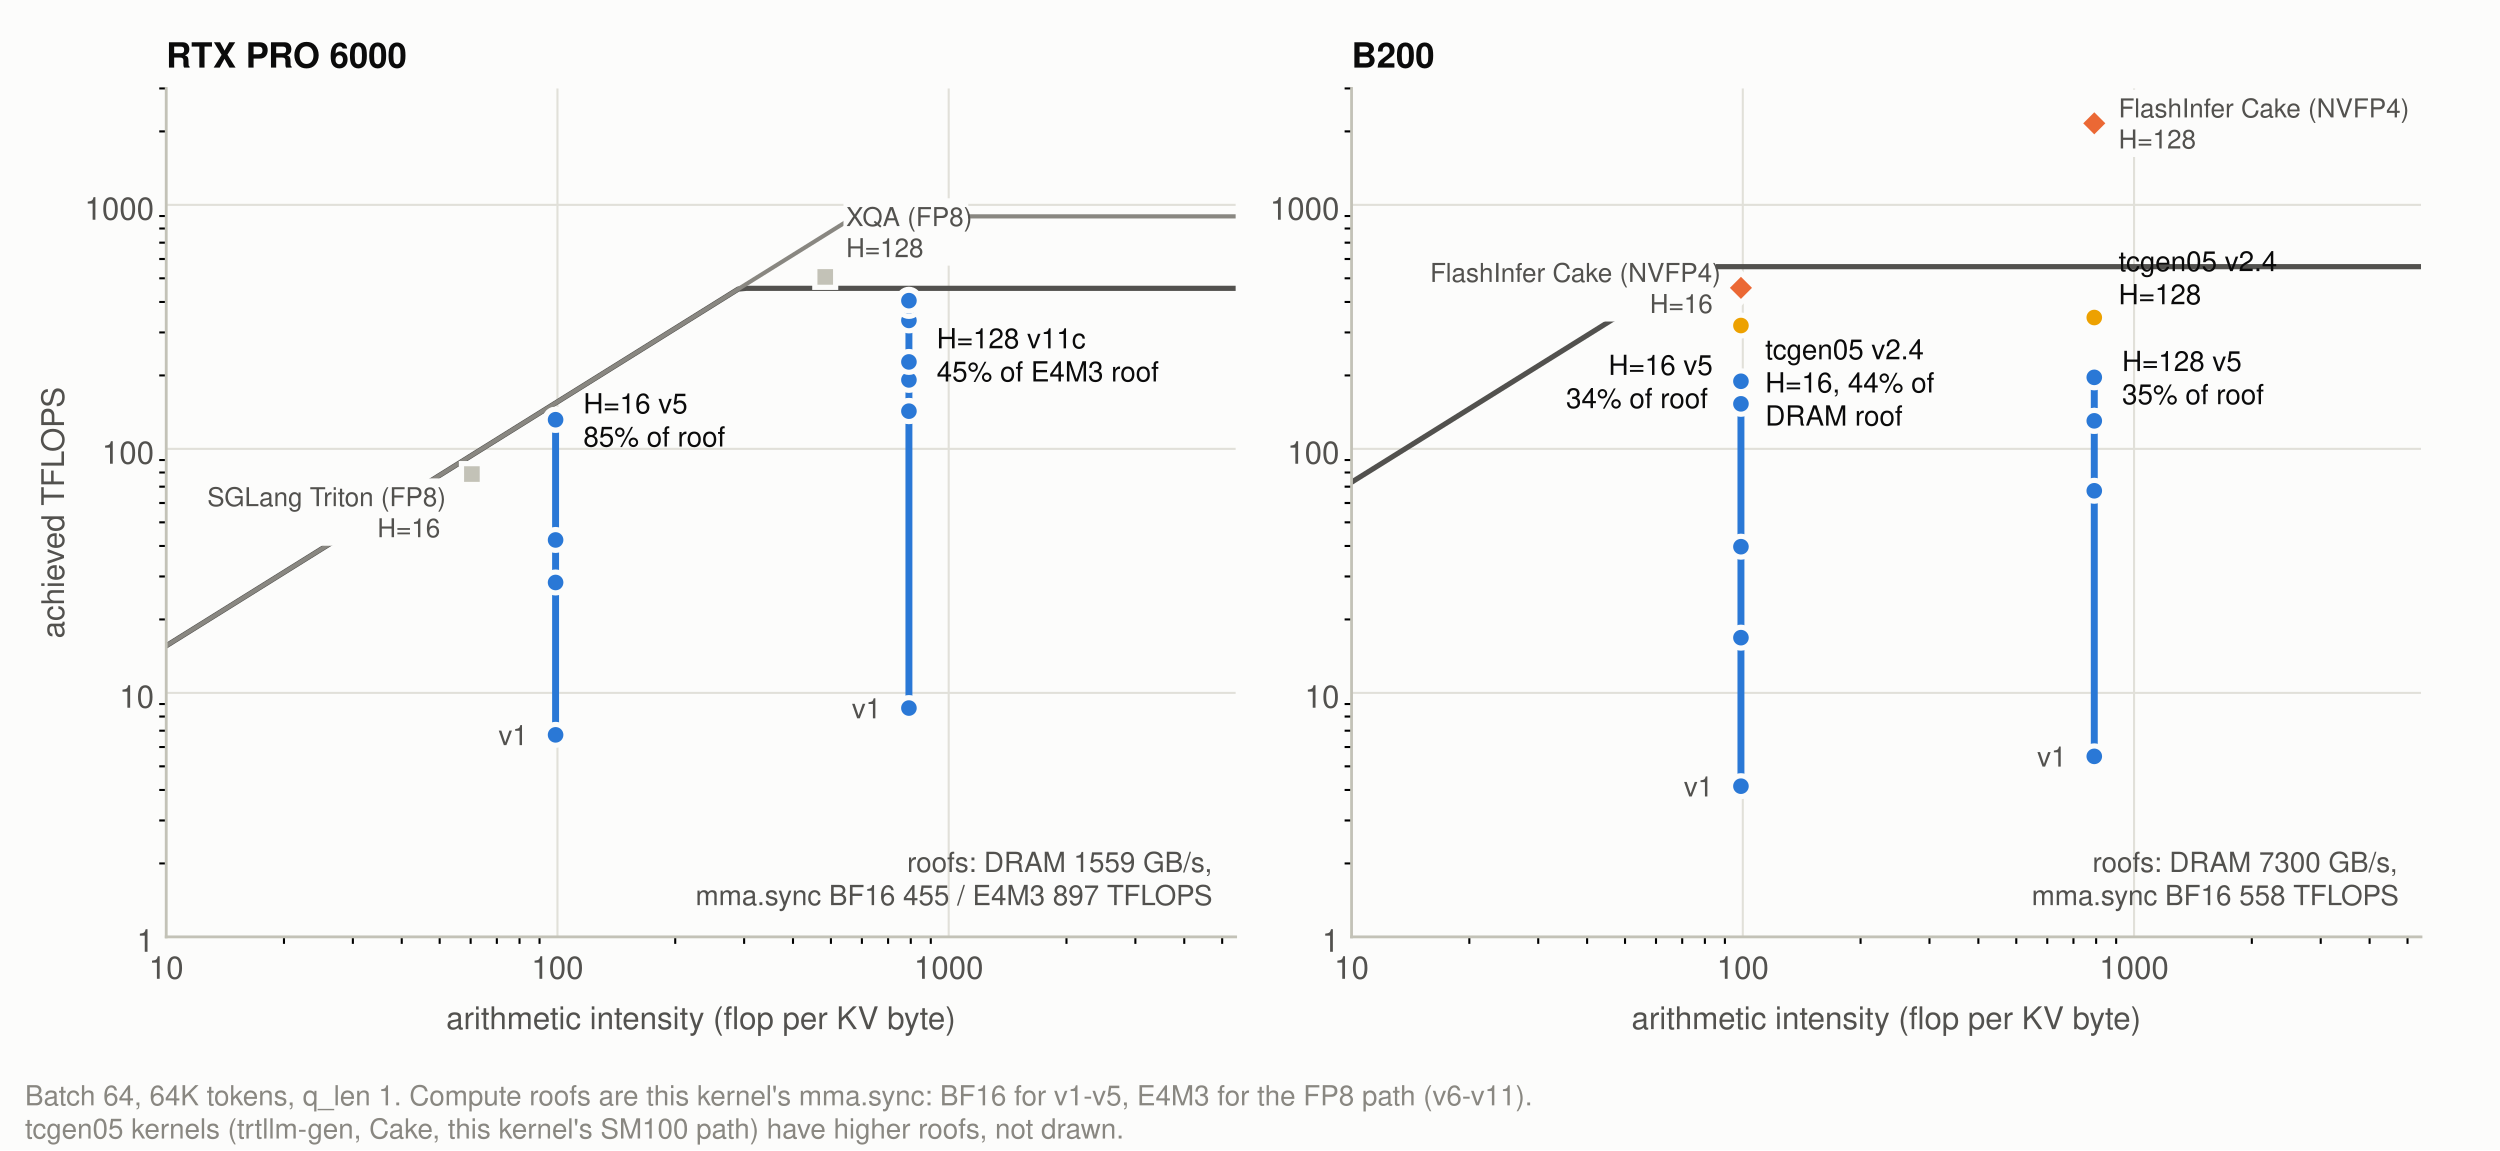
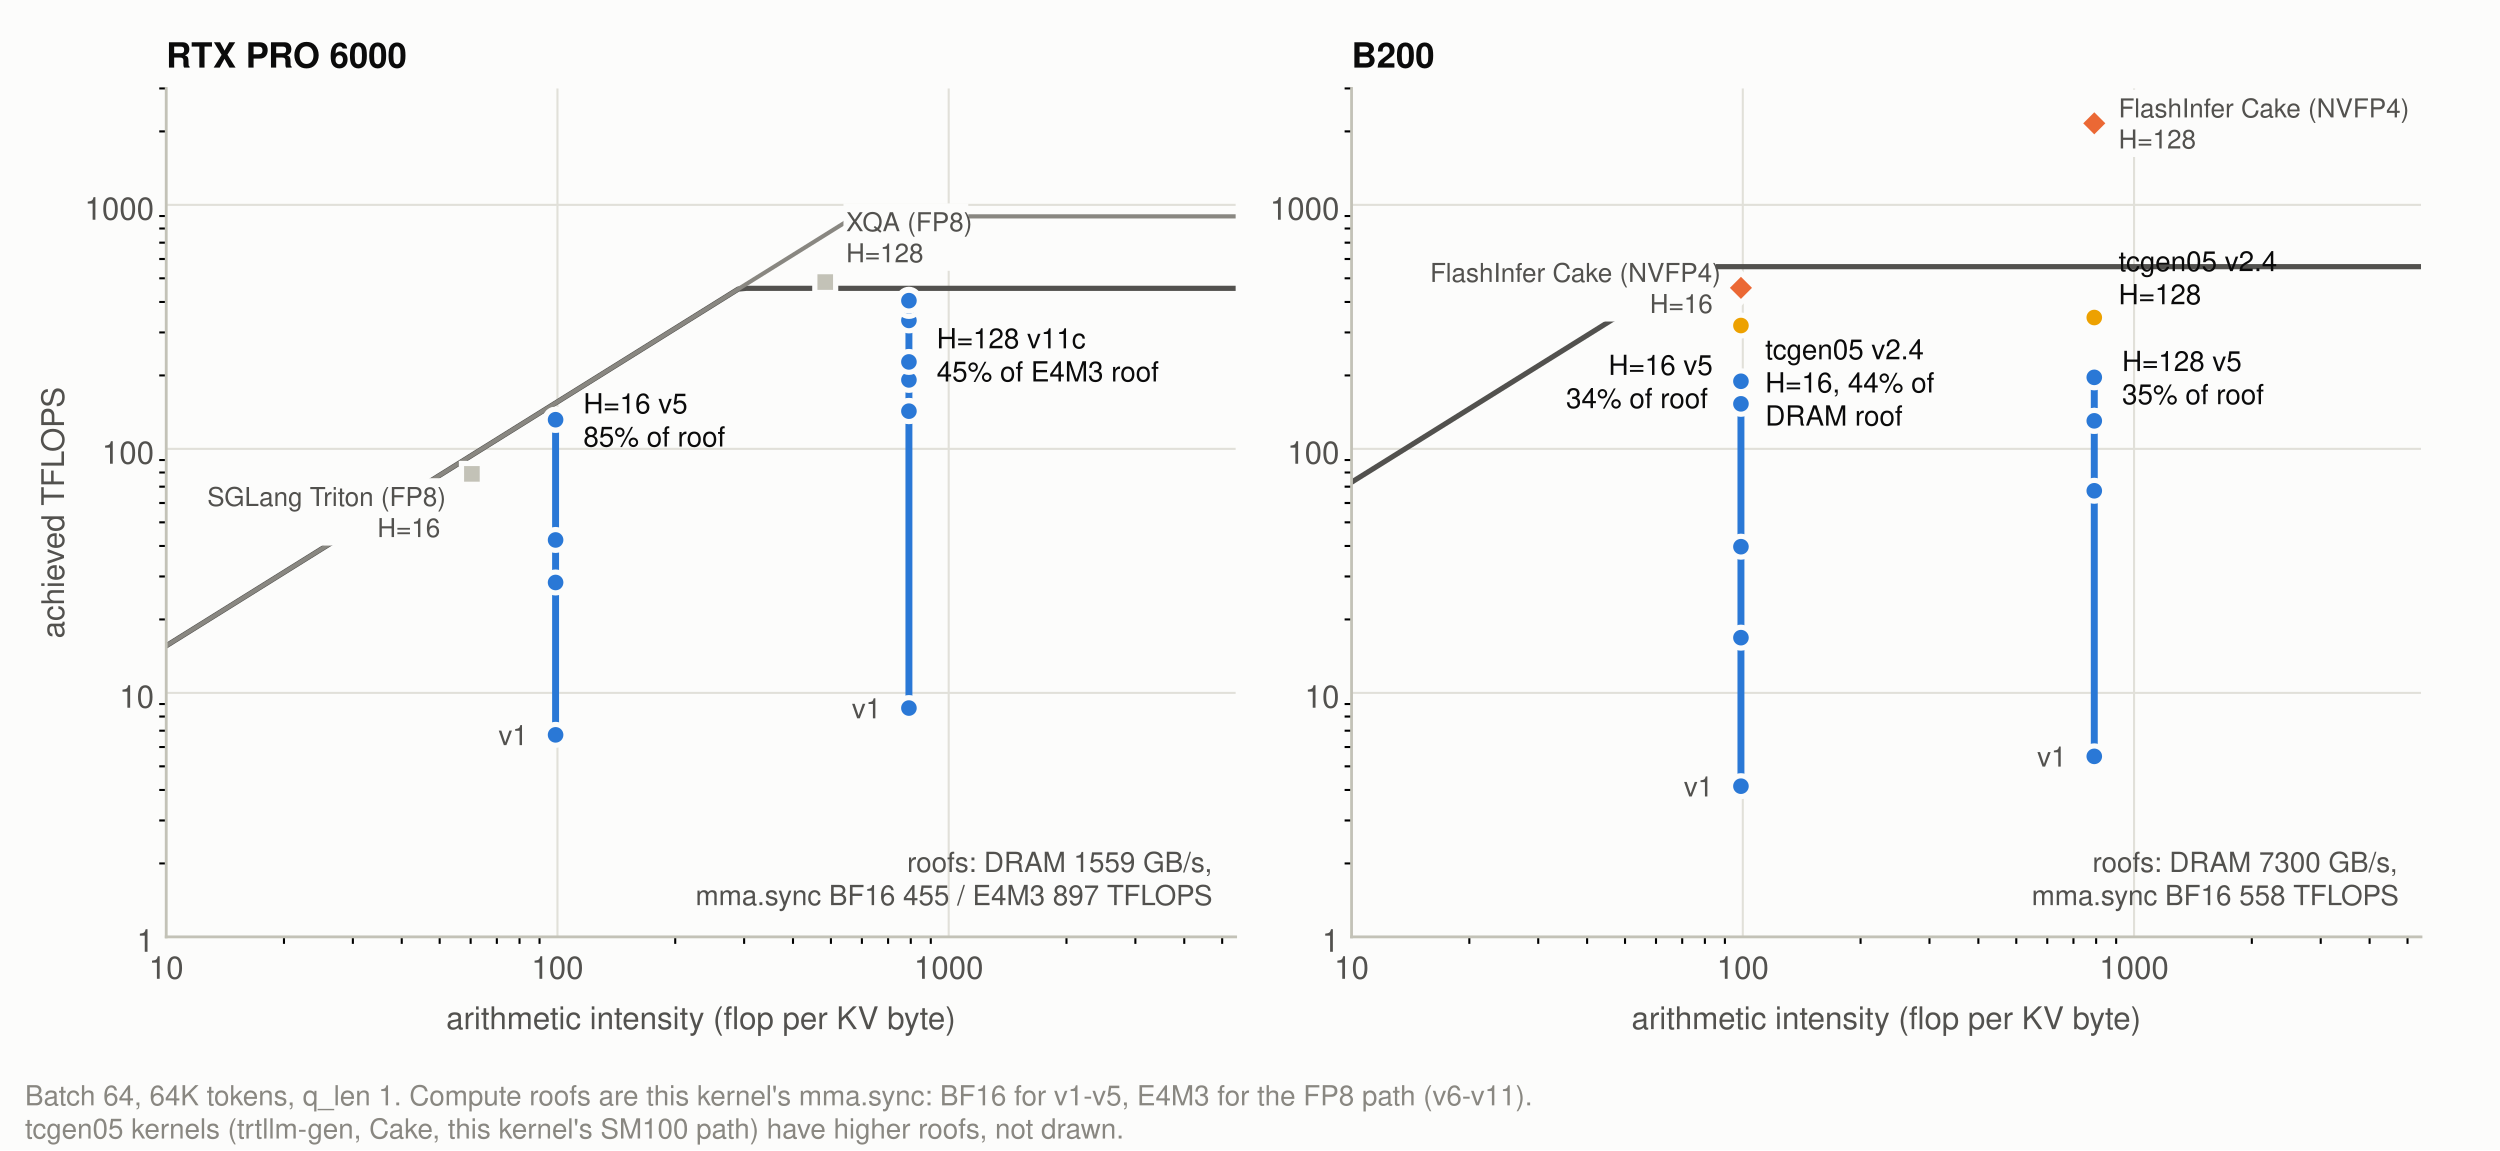
<svg xmlns="http://www.w3.org/2000/svg" xmlns:xlink="http://www.w3.org/1999/xlink" width="720pt" height="331.2pt" viewBox="0 0 720 331.2" version="1.1">
  <defs>
    <style type="text/css">*{stroke-linejoin: round; stroke-linecap: butt}</style>
  </defs>
  <g id="figure_1">
    <g id="patch_1">
      <path d="M 0 331.2  L 720 331.2  L 720 0  L 0 0  z " style="fill: #fcfcfb" />
    </g>
    <g id="axes_1">
      <g id="patch_2">
        <path d="M 47.865 269.826  L 355.867 269.826  L 355.867 25.47  L 47.865 25.47  z " style="fill: #fcfcfb" />
      </g>
      <g id="matplotlib.axis_1">
        <g id="xtick_1">
          <g id="line2d_1">
            <path d="M 47.865 269.826  L 47.865 25.47  " clip-path="url(#pec596ec866)" style="fill: none; stroke: #e1e0d9; stroke-width: 0.6; stroke-linecap: square" />
          </g>
          <g id="line2d_2" />
          <g id="text_1">
            <text style="font-size: 9px; font-family: 'Helvetica Neue', 'Helvetica', 'Arial', 'DejaVu Sans', sans-serif; text-anchor: middle; fill: #52514e" x="47.865" y="281.894" transform="rotate(-0 47.865 281.894)">10</text>
          </g>
        </g>
        <g id="xtick_2">
          <g id="line2d_3">
            <path d="M 160.545 269.826  L 160.545 25.47  " clip-path="url(#pec596ec866)" style="fill: none; stroke: #e1e0d9; stroke-width: 0.6; stroke-linecap: square" />
          </g>
          <g id="line2d_4" />
          <g id="text_2">
            <text style="font-size: 9px; font-family: 'Helvetica Neue', 'Helvetica', 'Arial', 'DejaVu Sans', sans-serif; text-anchor: middle; fill: #52514e" x="160.545" y="281.894" transform="rotate(-0 160.5451 281.894)">100</text>
          </g>
        </g>
        <g id="xtick_3">
          <g id="line2d_5">
            <path d="M 273.225 269.826  L 273.225 25.47  " clip-path="url(#pec596ec866)" style="fill: none; stroke: #e1e0d9; stroke-width: 0.6; stroke-linecap: square" />
          </g>
          <g id="line2d_6" />
          <g id="text_3">
            <text style="font-size: 9px; font-family: 'Helvetica Neue', 'Helvetica', 'Arial', 'DejaVu Sans', sans-serif; text-anchor: middle; fill: #52514e" x="273.225" y="281.894" transform="rotate(-0 273.2252 281.894)">1000</text>
          </g>
        </g>
        <g id="xtick_4">
          <g id="line2d_7">
            <defs>
              <path id="m39673d69bd" d="M 0 0  L 0 2  " style="stroke: #000000; stroke-width: 0.6" />
            </defs>
            <g>
              <use xlink:href="#m39673d69bd" x="81.785" y="269.826" style="stroke: #000000; stroke-width: 0.6" />
            </g>
          </g>
        </g>
        <g id="xtick_5">
          <g id="line2d_8">
            <g>
              <use xlink:href="#m39673d69bd" x="101.627" y="269.826" style="stroke: #000000; stroke-width: 0.6" />
            </g>
          </g>
        </g>
        <g id="xtick_6">
          <g id="line2d_9">
            <g>
              <use xlink:href="#m39673d69bd" x="115.705" y="269.826" style="stroke: #000000; stroke-width: 0.6" />
            </g>
          </g>
        </g>
        <g id="xtick_7">
          <g id="line2d_10">
            <g>
              <use xlink:href="#m39673d69bd" x="126.625" y="269.826" style="stroke: #000000; stroke-width: 0.6" />
            </g>
          </g>
        </g>
        <g id="xtick_8">
          <g id="line2d_11">
            <g>
              <use xlink:href="#m39673d69bd" x="135.547" y="269.826" style="stroke: #000000; stroke-width: 0.6" />
            </g>
          </g>
        </g>
        <g id="xtick_9">
          <g id="line2d_12">
            <g>
              <use xlink:href="#m39673d69bd" x="143.091" y="269.826" style="stroke: #000000; stroke-width: 0.6" />
            </g>
          </g>
        </g>
        <g id="xtick_10">
          <g id="line2d_13">
            <g>
              <use xlink:href="#m39673d69bd" x="149.625" y="269.826" style="stroke: #000000; stroke-width: 0.6" />
            </g>
          </g>
        </g>
        <g id="xtick_11">
          <g id="line2d_14">
            <g>
              <use xlink:href="#m39673d69bd" x="155.389" y="269.826" style="stroke: #000000; stroke-width: 0.6" />
            </g>
          </g>
        </g>
        <g id="xtick_12">
          <g id="line2d_15">
            <g>
              <use xlink:href="#m39673d69bd" x="194.465" y="269.826" style="stroke: #000000; stroke-width: 0.6" />
            </g>
          </g>
        </g>
        <g id="xtick_13">
          <g id="line2d_16">
            <g>
              <use xlink:href="#m39673d69bd" x="214.307" y="269.826" style="stroke: #000000; stroke-width: 0.6" />
            </g>
          </g>
        </g>
        <g id="xtick_14">
          <g id="line2d_17">
            <g>
              <use xlink:href="#m39673d69bd" x="228.385" y="269.826" style="stroke: #000000; stroke-width: 0.6" />
            </g>
          </g>
        </g>
        <g id="xtick_15">
          <g id="line2d_18">
            <g>
              <use xlink:href="#m39673d69bd" x="239.305" y="269.826" style="stroke: #000000; stroke-width: 0.6" />
            </g>
          </g>
        </g>
        <g id="xtick_16">
          <g id="line2d_19">
            <g>
              <use xlink:href="#m39673d69bd" x="248.227" y="269.826" style="stroke: #000000; stroke-width: 0.6" />
            </g>
          </g>
        </g>
        <g id="xtick_17">
          <g id="line2d_20">
            <g>
              <use xlink:href="#m39673d69bd" x="255.771" y="269.826" style="stroke: #000000; stroke-width: 0.6" />
            </g>
          </g>
        </g>
        <g id="xtick_18">
          <g id="line2d_21">
            <g>
              <use xlink:href="#m39673d69bd" x="262.305" y="269.826" style="stroke: #000000; stroke-width: 0.6" />
            </g>
          </g>
        </g>
        <g id="xtick_19">
          <g id="line2d_22">
            <g>
              <use xlink:href="#m39673d69bd" x="268.069" y="269.826" style="stroke: #000000; stroke-width: 0.6" />
            </g>
          </g>
        </g>
        <g id="xtick_20">
          <g id="line2d_23">
            <g>
              <use xlink:href="#m39673d69bd" x="307.145" y="269.826" style="stroke: #000000; stroke-width: 0.6" />
            </g>
          </g>
        </g>
        <g id="xtick_21">
          <g id="line2d_24">
            <g>
              <use xlink:href="#m39673d69bd" x="326.987" y="269.826" style="stroke: #000000; stroke-width: 0.6" />
            </g>
          </g>
        </g>
        <g id="xtick_22">
          <g id="line2d_25">
            <g>
              <use xlink:href="#m39673d69bd" x="341.065" y="269.826" style="stroke: #000000; stroke-width: 0.6" />
            </g>
          </g>
        </g>
        <g id="xtick_23">
          <g id="line2d_26">
            <g>
              <use xlink:href="#m39673d69bd" x="351.985" y="269.826" style="stroke: #000000; stroke-width: 0.6" />
            </g>
          </g>
        </g>
        <g id="text_4">
          <text style="font-size: 9px; font-family: 'Helvetica Neue', 'Helvetica', 'Arial', 'DejaVu Sans', sans-serif; text-anchor: middle; fill: #52514e" x="201.866" y="296.379" transform="rotate(-0 201.866 296.379)">arithmetic intensity (flop per KV byte)</text>
        </g>
      </g>
      <g id="matplotlib.axis_2">
        <g id="ytick_1">
          <g id="line2d_27">
            <path d="M 47.865 269.826  L 355.867 269.826  " clip-path="url(#pec596ec866)" style="fill: none; stroke: #e1e0d9; stroke-width: 0.6; stroke-linecap: square" />
          </g>
          <g id="line2d_28" />
          <g id="text_5">
            <text style="font-size: 9px; font-family: 'Helvetica Neue', 'Helvetica', 'Arial', 'DejaVu Sans', sans-serif; text-anchor: end; fill: #52514e" x="44.365" y="274.11" transform="rotate(-0 44.365 274.11)">1</text>
          </g>
        </g>
        <g id="ytick_2">
          <g id="line2d_29">
            <path d="M 47.865 199.551  L 355.867 199.551  " clip-path="url(#pec596ec866)" style="fill: none; stroke: #e1e0d9; stroke-width: 0.6; stroke-linecap: square" />
          </g>
          <g id="line2d_30" />
          <g id="text_6">
            <text style="font-size: 9px; font-family: 'Helvetica Neue', 'Helvetica', 'Arial', 'DejaVu Sans', sans-serif; text-anchor: end; fill: #52514e" x="44.365" y="203.835" transform="rotate(-0 44.365 203.8346)">10</text>
          </g>
        </g>
        <g id="ytick_3">
          <g id="line2d_31">
            <path d="M 47.865 129.275  L 355.867 129.275  " clip-path="url(#pec596ec866)" style="fill: none; stroke: #e1e0d9; stroke-width: 0.6; stroke-linecap: square" />
          </g>
          <g id="line2d_32" />
          <g id="text_7">
            <text style="font-size: 9px; font-family: 'Helvetica Neue', 'Helvetica', 'Arial', 'DejaVu Sans', sans-serif; text-anchor: end; fill: #52514e" x="44.365" y="133.559" transform="rotate(-0 44.365 133.5592)">100</text>
          </g>
        </g>
        <g id="ytick_4">
          <g id="line2d_33">
            <path d="M 47.865 59  L 355.867 59  " clip-path="url(#pec596ec866)" style="fill: none; stroke: #e1e0d9; stroke-width: 0.6; stroke-linecap: square" />
          </g>
          <g id="line2d_34" />
          <g id="text_8">
            <text style="font-size: 9px; font-family: 'Helvetica Neue', 'Helvetica', 'Arial', 'DejaVu Sans', sans-serif; text-anchor: end; fill: #52514e" x="44.365" y="63.284" transform="rotate(-0 44.365 63.28388)">1000</text>
          </g>
        </g>
        <g id="ytick_5">
          <g id="line2d_35">
            <defs>
              <path id="mab02557f26" d="M 0 0  L -2 0  " style="stroke: #000000; stroke-width: 0.6" />
            </defs>
            <g>
              <use xlink:href="#mab02557f26" x="47.865" y="248.671" style="stroke: #000000; stroke-width: 0.6" />
            </g>
          </g>
        </g>
        <g id="ytick_6">
          <g id="line2d_36">
            <g>
              <use xlink:href="#mab02557f26" x="47.865" y="236.296" style="stroke: #000000; stroke-width: 0.6" />
            </g>
          </g>
        </g>
        <g id="ytick_7">
          <g id="line2d_37">
            <g>
              <use xlink:href="#mab02557f26" x="47.865" y="227.516" style="stroke: #000000; stroke-width: 0.6" />
            </g>
          </g>
        </g>
        <g id="ytick_8">
          <g id="line2d_38">
            <g>
              <use xlink:href="#mab02557f26" x="47.865" y="220.706" style="stroke: #000000; stroke-width: 0.6" />
            </g>
          </g>
        </g>
        <g id="ytick_9">
          <g id="line2d_39">
            <g>
              <use xlink:href="#mab02557f26" x="47.865" y="215.141" style="stroke: #000000; stroke-width: 0.6" />
            </g>
          </g>
        </g>
        <g id="ytick_10">
          <g id="line2d_40">
            <g>
              <use xlink:href="#mab02557f26" x="47.865" y="210.436" style="stroke: #000000; stroke-width: 0.6" />
            </g>
          </g>
        </g>
        <g id="ytick_11">
          <g id="line2d_41">
            <g>
              <use xlink:href="#mab02557f26" x="47.865" y="206.361" style="stroke: #000000; stroke-width: 0.6" />
            </g>
          </g>
        </g>
        <g id="ytick_12">
          <g id="line2d_42">
            <g>
              <use xlink:href="#mab02557f26" x="47.865" y="202.766" style="stroke: #000000; stroke-width: 0.6" />
            </g>
          </g>
        </g>
        <g id="ytick_13">
          <g id="line2d_43">
            <g>
              <use xlink:href="#mab02557f26" x="47.865" y="178.396" style="stroke: #000000; stroke-width: 0.6" />
            </g>
          </g>
        </g>
        <g id="ytick_14">
          <g id="line2d_44">
            <g>
              <use xlink:href="#mab02557f26" x="47.865" y="166.021" style="stroke: #000000; stroke-width: 0.6" />
            </g>
          </g>
        </g>
        <g id="ytick_15">
          <g id="line2d_45">
            <g>
              <use xlink:href="#mab02557f26" x="47.865" y="157.241" style="stroke: #000000; stroke-width: 0.6" />
            </g>
          </g>
        </g>
        <g id="ytick_16">
          <g id="line2d_46">
            <g>
              <use xlink:href="#mab02557f26" x="47.865" y="150.43" style="stroke: #000000; stroke-width: 0.6" />
            </g>
          </g>
        </g>
        <g id="ytick_17">
          <g id="line2d_47">
            <g>
              <use xlink:href="#mab02557f26" x="47.865" y="144.866" style="stroke: #000000; stroke-width: 0.6" />
            </g>
          </g>
        </g>
        <g id="ytick_18">
          <g id="line2d_48">
            <g>
              <use xlink:href="#mab02557f26" x="47.865" y="140.161" style="stroke: #000000; stroke-width: 0.6" />
            </g>
          </g>
        </g>
        <g id="ytick_19">
          <g id="line2d_49">
            <g>
              <use xlink:href="#mab02557f26" x="47.865" y="136.086" style="stroke: #000000; stroke-width: 0.6" />
            </g>
          </g>
        </g>
        <g id="ytick_20">
          <g id="line2d_50">
            <g>
              <use xlink:href="#mab02557f26" x="47.865" y="132.491" style="stroke: #000000; stroke-width: 0.6" />
            </g>
          </g>
        </g>
        <g id="ytick_21">
          <g id="line2d_51">
            <g>
              <use xlink:href="#mab02557f26" x="47.865" y="108.12" style="stroke: #000000; stroke-width: 0.6" />
            </g>
          </g>
        </g>
        <g id="ytick_22">
          <g id="line2d_52">
            <g>
              <use xlink:href="#mab02557f26" x="47.865" y="95.745" style="stroke: #000000; stroke-width: 0.6" />
            </g>
          </g>
        </g>
        <g id="ytick_23">
          <g id="line2d_53">
            <g>
              <use xlink:href="#mab02557f26" x="47.865" y="86.965" style="stroke: #000000; stroke-width: 0.6" />
            </g>
          </g>
        </g>
        <g id="ytick_24">
          <g id="line2d_54">
            <g>
              <use xlink:href="#mab02557f26" x="47.865" y="80.155" style="stroke: #000000; stroke-width: 0.6" />
            </g>
          </g>
        </g>
        <g id="ytick_25">
          <g id="line2d_55">
            <g>
              <use xlink:href="#mab02557f26" x="47.865" y="74.59" style="stroke: #000000; stroke-width: 0.6" />
            </g>
          </g>
        </g>
        <g id="ytick_26">
          <g id="line2d_56">
            <g>
              <use xlink:href="#mab02557f26" x="47.865" y="69.886" style="stroke: #000000; stroke-width: 0.6" />
            </g>
          </g>
        </g>
        <g id="ytick_27">
          <g id="line2d_57">
            <g>
              <use xlink:href="#mab02557f26" x="47.865" y="65.81" style="stroke: #000000; stroke-width: 0.6" />
            </g>
          </g>
        </g>
        <g id="ytick_28">
          <g id="line2d_58">
            <g>
              <use xlink:href="#mab02557f26" x="47.865" y="62.215" style="stroke: #000000; stroke-width: 0.6" />
            </g>
          </g>
        </g>
        <g id="ytick_29">
          <g id="line2d_59">
            <g>
              <use xlink:href="#mab02557f26" x="47.865" y="37.845" style="stroke: #000000; stroke-width: 0.6" />
            </g>
          </g>
        </g>
        <g id="ytick_30">
          <g id="line2d_60">
            <g>
              <use xlink:href="#mab02557f26" x="47.865" y="25.47" style="stroke: #000000; stroke-width: 0.6" />
            </g>
          </g>
        </g>
        <g id="text_9">
          <text style="font-size: 9px; font-family: 'Helvetica Neue', 'Helvetica', 'Arial', 'DejaVu Sans', sans-serif; text-anchor: middle; fill: #52514e" x="18.434" y="147.648" transform="rotate(-90 18.43425 147.648)">achieved TFLOPS</text>
        </g>
      </g>
      <g id="line2d_61">
        <path d="M 47.865 185.998  L 212.61 83.251  L 214.998 83.033  L 355.867 83.033  L 355.867 83.033  " clip-path="url(#pec596ec866)" style="fill: none; stroke: #52514e; stroke-width: 1.5; stroke-linecap: square" />
      </g>
      <g id="line2d_62">
        <path d="M 47.865 185.998  L 246.037 62.404  L 250.812 62.317  L 355.867 62.317  L 355.867 62.317  " clip-path="url(#pec596ec866)" style="fill: none; stroke: #898781; stroke-width: 1.2; stroke-linecap: square" />
      </g>
      <g id="patch_3">
        <path d="M 47.865 269.826  L 47.865 25.47  " style="fill: none; stroke: #c3c2b7; stroke-width: 0.8; stroke-linejoin: miter; stroke-linecap: square" />
      </g>
      <g id="patch_4">
        <path d="M 47.865 269.826  L 355.867 269.826  " style="fill: none; stroke: #c3c2b7; stroke-width: 0.8; stroke-linejoin: miter; stroke-linecap: square" />
      </g>
      <g id="text_10">
        <text style="font-size: 8px; font-family: 'Helvetica Neue', 'Helvetica', 'Arial', 'DejaVu Sans', sans-serif; fill: #52514e" transform="translate(261.2457 251.1353)">roofs: DRAM 1559 GB/s,</text>
        <text style="font-size: 8px; font-family: 'Helvetica Neue', 'Helvetica', 'Arial', 'DejaVu Sans', sans-serif; fill: #52514e" transform="translate(200.307 260.6793)">mma.sync BF16 455 / E4M3 897 TFLOPS</text>
      </g>
      <g id="text_11">
        <text style="font-size: 8px; font-family: 'Helvetica Neue', 'Helvetica', 'Arial', 'DejaVu Sans', sans-serif; fill: #0b0b0b" transform="translate(168.0083 119.0581)">H=16 v5</text>
        <text style="font-size: 8px; font-family: 'Helvetica Neue', 'Helvetica', 'Arial', 'DejaVu Sans', sans-serif; fill: #0b0b0b" transform="translate(168.0083 128.6021)">85% of roof</text>
      </g>
      <g id="text_12">
        <text style="font-size: 8px; font-family: 'Helvetica Neue', 'Helvetica', 'Arial', 'DejaVu Sans', sans-serif; text-anchor: end; fill: #52514e" x="152.008" y="214.593" transform="rotate(-0 152.0083 214.5934)">v1</text>
      </g>
      <g id="text_13">
        <text style="font-size: 8px; font-family: 'Helvetica Neue', 'Helvetica', 'Arial', 'DejaVu Sans', sans-serif; fill: #0b0b0b" transform="translate(269.7686 100.316)">H=128 v11c</text>
        <text style="font-size: 8px; font-family: 'Helvetica Neue', 'Helvetica', 'Arial', 'DejaVu Sans', sans-serif; fill: #0b0b0b" transform="translate(269.7686 109.86)">45% of E4M3 roof</text>
      </g>
      <g id="text_14">
        <text style="font-size: 8px; font-family: 'Helvetica Neue', 'Helvetica', 'Arial', 'DejaVu Sans', sans-serif; text-anchor: end; fill: #52514e" x="253.769" y="206.877" transform="rotate(-0 253.7686 206.8768)">v1</text>
      </g>
      <g id="line2d_63">
        <defs>
          <path id="mbd644163ea" d="M -3 3  L 3 3  L 3 -3  L -3 -3  z " style="stroke: #fcfcfb; stroke-width: 1.5; stroke-linejoin: miter" />
        </defs>
        <g clip-path="url(#pec596ec866)">
-           <use xlink:href="#mbd644163ea" x="135.908" y="136.53" style="fill: #c3c2b7; stroke: #fcfcfb; stroke-width: 1.5; stroke-linejoin: miter" />
+           <use xlink:href="#mbd644163ea" x="135.908" y="136.477" style="fill: #c3c2b7; stroke: #fcfcfb; stroke-width: 1.5; stroke-linejoin: miter" />
        </g>
      </g>
      <g id="text_15">
        <g id="patch_5">
-           <path d="M 58.928 157.175  L 127.658 157.175  L 127.658 137.78  L 58.928 137.78  z " style="fill: #fcfcfb" />
-         </g>
-         <text style="font-size: 7.5px; font-family: 'Helvetica Neue', 'Helvetica', 'Arial', 'DejaVu Sans', sans-serif; fill: #52514e" transform="translate(59.67786 145.7747)">SGLang Triton (FP8)</text>
-         <text style="font-size: 7.5px; font-family: 'Helvetica Neue', 'Helvetica', 'Arial', 'DejaVu Sans', sans-serif; fill: #52514e" transform="translate(108.654 154.7222)">H=16</text>
+           <path d="M 58.928 157.122  L 127.658 157.122  L 127.658 137.727  L 58.928 137.727  z " style="fill: #fcfcfb" />
+         </g>
+         <text style="font-size: 7.5px; font-family: 'Helvetica Neue', 'Helvetica', 'Arial', 'DejaVu Sans', sans-serif; fill: #52514e" transform="translate(59.67786 145.7219)">SGLang Triton (FP8)</text>
+         <text style="font-size: 7.5px; font-family: 'Helvetica Neue', 'Helvetica', 'Arial', 'DejaVu Sans', sans-serif; fill: #52514e" transform="translate(108.654 154.6694)">H=16</text>
      </g>
      <g id="line2d_64">
        <g clip-path="url(#pec596ec866)">
-           <use xlink:href="#mbd644163ea" x="237.669" y="79.753" style="fill: #c3c2b7; stroke: #fcfcfb; stroke-width: 1.5; stroke-linejoin: miter" />
+           <use xlink:href="#mbd644163ea" x="237.669" y="81.235" style="fill: #c3c2b7; stroke: #fcfcfb; stroke-width: 1.5; stroke-linejoin: miter" />
        </g>
      </g>
      <g id="text_16">
        <g id="patch_6">
-           <path d="M 242.919 76.503  L 278.866 76.503  L 278.866 57.108  L 242.919 57.108  z " style="fill: #fcfcfb" />
-         </g>
-         <text style="font-size: 7.5px; font-family: 'Helvetica Neue', 'Helvetica', 'Arial', 'DejaVu Sans', sans-serif; fill: #52514e" transform="translate(243.6686 65.10297)">XQA (FP8)</text>
-         <text style="font-size: 7.5px; font-family: 'Helvetica Neue', 'Helvetica', 'Arial', 'DejaVu Sans', sans-serif; fill: #52514e" transform="translate(243.6686 74.05047)">H=128</text>
+           <path d="M 242.919 77.985  L 278.866 77.985  L 278.866 58.59  L 242.919 58.59  z " style="fill: #fcfcfb" />
+         </g>
+         <text style="font-size: 7.5px; font-family: 'Helvetica Neue', 'Helvetica', 'Arial', 'DejaVu Sans', sans-serif; fill: #52514e" transform="translate(243.6686 66.58534)">XQA (FP8)</text>
+         <text style="font-size: 7.5px; font-family: 'Helvetica Neue', 'Helvetica', 'Arial', 'DejaVu Sans', sans-serif; fill: #52514e" transform="translate(243.6686 75.53284)">H=128</text>
      </g>
      <g id="text_17">
        <text style="font-weight: 700; font-size: 10px; font-family: 'Helvetica Neue', 'Helvetica', 'Arial', 'DejaVu Sans', sans-serif; text-anchor: start; fill: #0b0b0b" x="47.865" y="19.47" transform="rotate(-0 47.865 19.47)">RTX PRO 6000</text>
      </g>
      <g id="line2d_65">
        <path d="M 160.008 211.637  L 160.008 167.755  L 160.008 155.508  L 160.008 120.91  L 160.008 120.874  " clip-path="url(#pec596ec866)" style="fill: none; stroke: #2a78d6; stroke-width: 2; stroke-linecap: square" />
        <defs>
          <path id="mfd318511e0" d="M 0 3  C 0.796 3 1.559 2.684 2.121 2.121  C 2.684 1.559 3 0.796 3 0  C 3 -0.796 2.684 -1.559 2.121 -2.121  C 1.559 -2.684 0.796 -3 0 -3  C -0.796 -3 -1.559 -2.684 -2.121 -2.121  C -2.684 -1.559 -3 -0.796 -3 0  C -3 0.796 -2.684 1.559 -2.121 2.121  C -1.559 2.684 -0.796 3 0 3  z " style="stroke: #fcfcfb; stroke-width: 1.5" />
        </defs>
        <g clip-path="url(#pec596ec866)">
          <use xlink:href="#mfd318511e0" x="160.008" y="211.637" style="fill: #2a78d6; stroke: #fcfcfb; stroke-width: 1.5" />
          <use xlink:href="#mfd318511e0" x="160.008" y="167.755" style="fill: #2a78d6; stroke: #fcfcfb; stroke-width: 1.5" />
          <use xlink:href="#mfd318511e0" x="160.008" y="155.508" style="fill: #2a78d6; stroke: #fcfcfb; stroke-width: 1.5" />
          <use xlink:href="#mfd318511e0" x="160.008" y="120.91" style="fill: #2a78d6; stroke: #fcfcfb; stroke-width: 1.5" />
          <use xlink:href="#mfd318511e0" x="160.008" y="120.874" style="fill: #2a78d6; stroke: #fcfcfb; stroke-width: 1.5" />
        </g>
      </g>
      <g id="line2d_66">
        <path d="M 261.769 203.921  L 261.769 109.413  L 261.769 118.336  L 261.769 118.417  L 261.769 104.233  L 261.769 92.279  L 261.769 88.113  L 261.769 86.329  L 261.769 86.588  " clip-path="url(#pec596ec866)" style="fill: none; stroke: #2a78d6; stroke-width: 2; stroke-linecap: square" />
        <g clip-path="url(#pec596ec866)">
          <use xlink:href="#mfd318511e0" x="261.769" y="203.921" style="fill: #2a78d6; stroke: #fcfcfb; stroke-width: 1.5" />
          <use xlink:href="#mfd318511e0" x="261.769" y="109.413" style="fill: #2a78d6; stroke: #fcfcfb; stroke-width: 1.5" />
          <use xlink:href="#mfd318511e0" x="261.769" y="118.336" style="fill: #2a78d6; stroke: #fcfcfb; stroke-width: 1.5" />
          <use xlink:href="#mfd318511e0" x="261.769" y="118.417" style="fill: #2a78d6; stroke: #fcfcfb; stroke-width: 1.5" />
          <use xlink:href="#mfd318511e0" x="261.769" y="104.233" style="fill: #2a78d6; stroke: #fcfcfb; stroke-width: 1.5" />
          <use xlink:href="#mfd318511e0" x="261.769" y="92.279" style="fill: #2a78d6; stroke: #fcfcfb; stroke-width: 1.5" />
          <use xlink:href="#mfd318511e0" x="261.769" y="88.113" style="fill: #2a78d6; stroke: #fcfcfb; stroke-width: 1.5" />
          <use xlink:href="#mfd318511e0" x="261.769" y="86.329" style="fill: #2a78d6; stroke: #fcfcfb; stroke-width: 1.5" />
          <use xlink:href="#mfd318511e0" x="261.769" y="86.588" style="fill: #2a78d6; stroke: #fcfcfb; stroke-width: 1.5" />
        </g>
      </g>
    </g>
    <g id="axes_2">
      <g id="patch_7">
        <path d="M 389.247 269.826  L 697.249 269.826  L 697.249 25.47  L 389.247 25.47  z " style="fill: #fcfcfb" />
      </g>
      <g id="matplotlib.axis_3">
        <g id="xtick_24">
          <g id="line2d_67">
            <path d="M 389.247 269.826  L 389.247 25.47  " clip-path="url(#p4dbf188ddd)" style="fill: none; stroke: #e1e0d9; stroke-width: 0.6; stroke-linecap: square" />
          </g>
          <g id="line2d_68" />
          <g id="text_18">
            <text style="font-size: 9px; font-family: 'Helvetica Neue', 'Helvetica', 'Arial', 'DejaVu Sans', sans-serif; text-anchor: middle; fill: #52514e" x="389.247" y="281.894" transform="rotate(-0 389.247 281.894)">10</text>
          </g>
        </g>
        <g id="xtick_25">
          <g id="line2d_69">
            <path d="M 501.927 269.826  L 501.927 25.47  " clip-path="url(#p4dbf188ddd)" style="fill: none; stroke: #e1e0d9; stroke-width: 0.6; stroke-linecap: square" />
          </g>
          <g id="line2d_70" />
          <g id="text_19">
            <text style="font-size: 9px; font-family: 'Helvetica Neue', 'Helvetica', 'Arial', 'DejaVu Sans', sans-serif; text-anchor: middle; fill: #52514e" x="501.927" y="281.894" transform="rotate(-0 501.9271 281.894)">100</text>
          </g>
        </g>
        <g id="xtick_26">
          <g id="line2d_71">
            <path d="M 614.607 269.826  L 614.607 25.47  " clip-path="url(#p4dbf188ddd)" style="fill: none; stroke: #e1e0d9; stroke-width: 0.6; stroke-linecap: square" />
          </g>
          <g id="line2d_72" />
          <g id="text_20">
            <text style="font-size: 9px; font-family: 'Helvetica Neue', 'Helvetica', 'Arial', 'DejaVu Sans', sans-serif; text-anchor: middle; fill: #52514e" x="614.607" y="281.894" transform="rotate(-0 614.6072 281.894)">1000</text>
          </g>
        </g>
        <g id="xtick_27">
          <g id="line2d_73">
            <g>
              <use xlink:href="#m39673d69bd" x="423.167" y="269.826" style="stroke: #000000; stroke-width: 0.6" />
            </g>
          </g>
        </g>
        <g id="xtick_28">
          <g id="line2d_74">
            <g>
              <use xlink:href="#m39673d69bd" x="443.009" y="269.826" style="stroke: #000000; stroke-width: 0.6" />
            </g>
          </g>
        </g>
        <g id="xtick_29">
          <g id="line2d_75">
            <g>
              <use xlink:href="#m39673d69bd" x="457.087" y="269.826" style="stroke: #000000; stroke-width: 0.6" />
            </g>
          </g>
        </g>
        <g id="xtick_30">
          <g id="line2d_76">
            <g>
              <use xlink:href="#m39673d69bd" x="468.007" y="269.826" style="stroke: #000000; stroke-width: 0.6" />
            </g>
          </g>
        </g>
        <g id="xtick_31">
          <g id="line2d_77">
            <g>
              <use xlink:href="#m39673d69bd" x="476.929" y="269.826" style="stroke: #000000; stroke-width: 0.6" />
            </g>
          </g>
        </g>
        <g id="xtick_32">
          <g id="line2d_78">
            <g>
              <use xlink:href="#m39673d69bd" x="484.473" y="269.826" style="stroke: #000000; stroke-width: 0.6" />
            </g>
          </g>
        </g>
        <g id="xtick_33">
          <g id="line2d_79">
            <g>
              <use xlink:href="#m39673d69bd" x="491.007" y="269.826" style="stroke: #000000; stroke-width: 0.6" />
            </g>
          </g>
        </g>
        <g id="xtick_34">
          <g id="line2d_80">
            <g>
              <use xlink:href="#m39673d69bd" x="496.771" y="269.826" style="stroke: #000000; stroke-width: 0.6" />
            </g>
          </g>
        </g>
        <g id="xtick_35">
          <g id="line2d_81">
            <g>
              <use xlink:href="#m39673d69bd" x="535.847" y="269.826" style="stroke: #000000; stroke-width: 0.6" />
            </g>
          </g>
        </g>
        <g id="xtick_36">
          <g id="line2d_82">
            <g>
              <use xlink:href="#m39673d69bd" x="555.689" y="269.826" style="stroke: #000000; stroke-width: 0.6" />
            </g>
          </g>
        </g>
        <g id="xtick_37">
          <g id="line2d_83">
            <g>
              <use xlink:href="#m39673d69bd" x="569.767" y="269.826" style="stroke: #000000; stroke-width: 0.6" />
            </g>
          </g>
        </g>
        <g id="xtick_38">
          <g id="line2d_84">
            <g>
              <use xlink:href="#m39673d69bd" x="580.687" y="269.826" style="stroke: #000000; stroke-width: 0.6" />
            </g>
          </g>
        </g>
        <g id="xtick_39">
          <g id="line2d_85">
            <g>
              <use xlink:href="#m39673d69bd" x="589.609" y="269.826" style="stroke: #000000; stroke-width: 0.6" />
            </g>
          </g>
        </g>
        <g id="xtick_40">
          <g id="line2d_86">
            <g>
              <use xlink:href="#m39673d69bd" x="597.153" y="269.826" style="stroke: #000000; stroke-width: 0.6" />
            </g>
          </g>
        </g>
        <g id="xtick_41">
          <g id="line2d_87">
            <g>
              <use xlink:href="#m39673d69bd" x="603.687" y="269.826" style="stroke: #000000; stroke-width: 0.6" />
            </g>
          </g>
        </g>
        <g id="xtick_42">
          <g id="line2d_88">
            <g>
              <use xlink:href="#m39673d69bd" x="609.451" y="269.826" style="stroke: #000000; stroke-width: 0.6" />
            </g>
          </g>
        </g>
        <g id="xtick_43">
          <g id="line2d_89">
            <g>
              <use xlink:href="#m39673d69bd" x="648.527" y="269.826" style="stroke: #000000; stroke-width: 0.6" />
            </g>
          </g>
        </g>
        <g id="xtick_44">
          <g id="line2d_90">
            <g>
              <use xlink:href="#m39673d69bd" x="668.369" y="269.826" style="stroke: #000000; stroke-width: 0.6" />
            </g>
          </g>
        </g>
        <g id="xtick_45">
          <g id="line2d_91">
            <g>
              <use xlink:href="#m39673d69bd" x="682.447" y="269.826" style="stroke: #000000; stroke-width: 0.6" />
            </g>
          </g>
        </g>
        <g id="xtick_46">
          <g id="line2d_92">
            <g>
              <use xlink:href="#m39673d69bd" x="693.367" y="269.826" style="stroke: #000000; stroke-width: 0.6" />
            </g>
          </g>
        </g>
        <g id="text_21">
          <text style="font-size: 9px; font-family: 'Helvetica Neue', 'Helvetica', 'Arial', 'DejaVu Sans', sans-serif; text-anchor: middle; fill: #52514e" x="543.248" y="296.379" transform="rotate(-0 543.248 296.379)">arithmetic intensity (flop per KV byte)</text>
        </g>
      </g>
      <g id="matplotlib.axis_4">
        <g id="ytick_31">
          <g id="line2d_93">
            <path d="M 389.247 269.826  L 697.249 269.826  " clip-path="url(#p4dbf188ddd)" style="fill: none; stroke: #e1e0d9; stroke-width: 0.6; stroke-linecap: square" />
          </g>
          <g id="line2d_94" />
          <g id="text_22">
            <text style="font-size: 9px; font-family: 'Helvetica Neue', 'Helvetica', 'Arial', 'DejaVu Sans', sans-serif; text-anchor: end; fill: #52514e" x="385.747" y="274.11" transform="rotate(-0 385.747 274.11)">1</text>
          </g>
        </g>
        <g id="ytick_32">
          <g id="line2d_95">
            <path d="M 389.247 199.551  L 697.249 199.551  " clip-path="url(#p4dbf188ddd)" style="fill: none; stroke: #e1e0d9; stroke-width: 0.6; stroke-linecap: square" />
          </g>
          <g id="line2d_96" />
          <g id="text_23">
            <text style="font-size: 9px; font-family: 'Helvetica Neue', 'Helvetica', 'Arial', 'DejaVu Sans', sans-serif; text-anchor: end; fill: #52514e" x="385.747" y="203.835" transform="rotate(-0 385.747 203.8346)">10</text>
          </g>
        </g>
        <g id="ytick_33">
          <g id="line2d_97">
            <path d="M 389.247 129.275  L 697.249 129.275  " clip-path="url(#p4dbf188ddd)" style="fill: none; stroke: #e1e0d9; stroke-width: 0.6; stroke-linecap: square" />
          </g>
          <g id="line2d_98" />
          <g id="text_24">
            <text style="font-size: 9px; font-family: 'Helvetica Neue', 'Helvetica', 'Arial', 'DejaVu Sans', sans-serif; text-anchor: end; fill: #52514e" x="385.747" y="133.559" transform="rotate(-0 385.747 133.5592)">100</text>
          </g>
        </g>
        <g id="ytick_34">
          <g id="line2d_99">
            <path d="M 389.247 59  L 697.249 59  " clip-path="url(#p4dbf188ddd)" style="fill: none; stroke: #e1e0d9; stroke-width: 0.6; stroke-linecap: square" />
          </g>
          <g id="line2d_100" />
          <g id="text_25">
            <text style="font-size: 9px; font-family: 'Helvetica Neue', 'Helvetica', 'Arial', 'DejaVu Sans', sans-serif; text-anchor: end; fill: #52514e" x="385.747" y="63.284" transform="rotate(-0 385.747 63.28388)">1000</text>
          </g>
        </g>
        <g id="ytick_35">
          <g id="line2d_101">
            <g>
              <use xlink:href="#mab02557f26" x="389.247" y="248.671" style="stroke: #000000; stroke-width: 0.6" />
            </g>
          </g>
        </g>
        <g id="ytick_36">
          <g id="line2d_102">
            <g>
              <use xlink:href="#mab02557f26" x="389.247" y="236.296" style="stroke: #000000; stroke-width: 0.6" />
            </g>
          </g>
        </g>
        <g id="ytick_37">
          <g id="line2d_103">
            <g>
              <use xlink:href="#mab02557f26" x="389.247" y="227.516" style="stroke: #000000; stroke-width: 0.6" />
            </g>
          </g>
        </g>
        <g id="ytick_38">
          <g id="line2d_104">
            <g>
              <use xlink:href="#mab02557f26" x="389.247" y="220.706" style="stroke: #000000; stroke-width: 0.6" />
            </g>
          </g>
        </g>
        <g id="ytick_39">
          <g id="line2d_105">
            <g>
              <use xlink:href="#mab02557f26" x="389.247" y="215.141" style="stroke: #000000; stroke-width: 0.6" />
            </g>
          </g>
        </g>
        <g id="ytick_40">
          <g id="line2d_106">
            <g>
              <use xlink:href="#mab02557f26" x="389.247" y="210.436" style="stroke: #000000; stroke-width: 0.6" />
            </g>
          </g>
        </g>
        <g id="ytick_41">
          <g id="line2d_107">
            <g>
              <use xlink:href="#mab02557f26" x="389.247" y="206.361" style="stroke: #000000; stroke-width: 0.6" />
            </g>
          </g>
        </g>
        <g id="ytick_42">
          <g id="line2d_108">
            <g>
              <use xlink:href="#mab02557f26" x="389.247" y="202.766" style="stroke: #000000; stroke-width: 0.6" />
            </g>
          </g>
        </g>
        <g id="ytick_43">
          <g id="line2d_109">
            <g>
              <use xlink:href="#mab02557f26" x="389.247" y="178.396" style="stroke: #000000; stroke-width: 0.6" />
            </g>
          </g>
        </g>
        <g id="ytick_44">
          <g id="line2d_110">
            <g>
              <use xlink:href="#mab02557f26" x="389.247" y="166.021" style="stroke: #000000; stroke-width: 0.6" />
            </g>
          </g>
        </g>
        <g id="ytick_45">
          <g id="line2d_111">
            <g>
              <use xlink:href="#mab02557f26" x="389.247" y="157.241" style="stroke: #000000; stroke-width: 0.6" />
            </g>
          </g>
        </g>
        <g id="ytick_46">
          <g id="line2d_112">
            <g>
              <use xlink:href="#mab02557f26" x="389.247" y="150.43" style="stroke: #000000; stroke-width: 0.6" />
            </g>
          </g>
        </g>
        <g id="ytick_47">
          <g id="line2d_113">
            <g>
              <use xlink:href="#mab02557f26" x="389.247" y="144.866" style="stroke: #000000; stroke-width: 0.6" />
            </g>
          </g>
        </g>
        <g id="ytick_48">
          <g id="line2d_114">
            <g>
              <use xlink:href="#mab02557f26" x="389.247" y="140.161" style="stroke: #000000; stroke-width: 0.6" />
            </g>
          </g>
        </g>
        <g id="ytick_49">
          <g id="line2d_115">
            <g>
              <use xlink:href="#mab02557f26" x="389.247" y="136.086" style="stroke: #000000; stroke-width: 0.6" />
            </g>
          </g>
        </g>
        <g id="ytick_50">
          <g id="line2d_116">
            <g>
              <use xlink:href="#mab02557f26" x="389.247" y="132.491" style="stroke: #000000; stroke-width: 0.6" />
            </g>
          </g>
        </g>
        <g id="ytick_51">
          <g id="line2d_117">
            <g>
              <use xlink:href="#mab02557f26" x="389.247" y="108.12" style="stroke: #000000; stroke-width: 0.6" />
            </g>
          </g>
        </g>
        <g id="ytick_52">
          <g id="line2d_118">
            <g>
              <use xlink:href="#mab02557f26" x="389.247" y="95.745" style="stroke: #000000; stroke-width: 0.6" />
            </g>
          </g>
        </g>
        <g id="ytick_53">
          <g id="line2d_119">
            <g>
              <use xlink:href="#mab02557f26" x="389.247" y="86.965" style="stroke: #000000; stroke-width: 0.6" />
            </g>
          </g>
        </g>
        <g id="ytick_54">
          <g id="line2d_120">
            <g>
              <use xlink:href="#mab02557f26" x="389.247" y="80.155" style="stroke: #000000; stroke-width: 0.6" />
            </g>
          </g>
        </g>
        <g id="ytick_55">
          <g id="line2d_121">
            <g>
              <use xlink:href="#mab02557f26" x="389.247" y="74.59" style="stroke: #000000; stroke-width: 0.6" />
            </g>
          </g>
        </g>
        <g id="ytick_56">
          <g id="line2d_122">
            <g>
              <use xlink:href="#mab02557f26" x="389.247" y="69.886" style="stroke: #000000; stroke-width: 0.6" />
            </g>
          </g>
        </g>
        <g id="ytick_57">
          <g id="line2d_123">
            <g>
              <use xlink:href="#mab02557f26" x="389.247" y="65.81" style="stroke: #000000; stroke-width: 0.6" />
            </g>
          </g>
        </g>
        <g id="ytick_58">
          <g id="line2d_124">
            <g>
              <use xlink:href="#mab02557f26" x="389.247" y="62.215" style="stroke: #000000; stroke-width: 0.6" />
            </g>
          </g>
        </g>
        <g id="ytick_59">
          <g id="line2d_125">
            <g>
              <use xlink:href="#mab02557f26" x="389.247" y="37.845" style="stroke: #000000; stroke-width: 0.6" />
            </g>
          </g>
        </g>
        <g id="ytick_60">
          <g id="line2d_126">
            <g>
              <use xlink:href="#mab02557f26" x="389.247" y="25.47" style="stroke: #000000; stroke-width: 0.6" />
            </g>
          </g>
        </g>
      </g>
      <g id="line2d_127">
        <path d="M 389.247 138.88  L 487.139 77.828  L 489.527 76.805  L 697.249 76.805  L 697.249 76.805  " clip-path="url(#p4dbf188ddd)" style="fill: none; stroke: #52514e; stroke-width: 1.5; stroke-linecap: square" />
      </g>
      <g id="patch_8">
        <path d="M 389.247 269.826  L 389.247 25.47  " style="fill: none; stroke: #c3c2b7; stroke-width: 0.8; stroke-linejoin: miter; stroke-linecap: square" />
      </g>
      <g id="patch_9">
        <path d="M 389.247 269.826  L 697.249 269.826  " style="fill: none; stroke: #c3c2b7; stroke-width: 0.8; stroke-linejoin: miter; stroke-linecap: square" />
      </g>
      <g id="text_26">
        <text style="font-size: 8px; font-family: 'Helvetica Neue', 'Helvetica', 'Arial', 'DejaVu Sans', sans-serif; fill: #52514e" transform="translate(602.6277 251.1353)">roofs: DRAM 7300 GB/s,</text>
        <text style="font-size: 8px; font-family: 'Helvetica Neue', 'Helvetica', 'Arial', 'DejaVu Sans', sans-serif; fill: #52514e" transform="translate(585.1165 260.6793)">mma.sync BF16 558 TFLOPS</text>
      </g>
      <g id="text_27">
        <text style="font-size: 8px; font-family: 'Helvetica Neue', 'Helvetica', 'Arial', 'DejaVu Sans', sans-serif; fill: #0b0b0b" transform="translate(463.2478 107.9897)">H=16 v5</text>
        <text style="font-size: 8px; font-family: 'Helvetica Neue', 'Helvetica', 'Arial', 'DejaVu Sans', sans-serif; fill: #0b0b0b" transform="translate(451.0153 117.5337)">34% of roof</text>
      </g>
      <g id="text_28">
        <text style="font-size: 8px; font-family: 'Helvetica Neue', 'Helvetica', 'Arial', 'DejaVu Sans', sans-serif; text-anchor: end; fill: #52514e" x="493.39" y="229.376" transform="rotate(-0 493.3903 229.3761)">v1</text>
      </g>
      <g id="text_29">
        <text style="font-size: 8px; font-family: 'Helvetica Neue', 'Helvetica', 'Arial', 'DejaVu Sans', sans-serif; fill: #0b0b0b" transform="translate(611.1506 106.8606)">H=128 v5</text>
        <text style="font-size: 8px; font-family: 'Helvetica Neue', 'Helvetica', 'Arial', 'DejaVu Sans', sans-serif; fill: #0b0b0b" transform="translate(611.1506 116.4046)">35% of roof</text>
      </g>
      <g id="text_30">
        <text style="font-size: 8px; font-family: 'Helvetica Neue', 'Helvetica', 'Arial', 'DejaVu Sans', sans-serif; text-anchor: end; fill: #52514e" x="595.151" y="220.788" transform="rotate(-0 595.1506 220.7884)">v1</text>
      </g>
      <g id="line2d_128">
        <defs>
          <path id="m59c77d509e" d="M -0 4.243  L 4.243 0  L 0 -4.243  L -4.243 -0  z " style="stroke: #fcfcfb; stroke-width: 1.5; stroke-linejoin: miter" />
        </defs>
        <g clip-path="url(#p4dbf188ddd)">
          <use xlink:href="#m59c77d509e" x="501.39" y="82.903" style="fill: #eb6834; stroke: #fcfcfb; stroke-width: 1.5; stroke-linejoin: miter" />
        </g>
      </g>
      <g id="text_31">
        <g id="patch_10">
          <path d="M 411.114 92.601  L 494.14 92.601  L 494.14 73.206  L 411.114 73.206  z " style="fill: #fcfcfb" />
        </g>
        <text style="font-size: 7.5px; font-family: 'Helvetica Neue', 'Helvetica', 'Arial', 'DejaVu Sans', sans-serif; fill: #52514e" transform="translate(411.8642 81.20052)">FlashInfer Cake (NVFP4)</text>
        <text style="font-size: 7.5px; font-family: 'Helvetica Neue', 'Helvetica', 'Arial', 'DejaVu Sans', sans-serif; fill: #52514e" transform="translate(475.136 90.14802)">H=16</text>
      </g>
      <g id="line2d_129">
        <g clip-path="url(#p4dbf188ddd)">
          <use xlink:href="#m59c77d509e" x="603.151" y="35.516" style="fill: #eb6834; stroke: #fcfcfb; stroke-width: 1.5; stroke-linejoin: miter" />
        </g>
      </g>
      <g id="text_32">
        <g id="patch_11">
          <path d="M 609.401 45.213  L 692.427 45.213  L 692.427 25.818  L 609.401 25.818  z " style="fill: #fcfcfb" />
        </g>
        <text style="font-size: 7.5px; font-family: 'Helvetica Neue', 'Helvetica', 'Arial', 'DejaVu Sans', sans-serif; fill: #52514e" transform="translate(610.1506 33.8133)">FlashInfer Cake (NVFP4)</text>
        <text style="font-size: 7.5px; font-family: 'Helvetica Neue', 'Helvetica', 'Arial', 'DejaVu Sans', sans-serif; fill: #52514e" transform="translate(610.1506 42.7608)">H=128</text>
      </g>
      <g id="text_33">
        <text style="font-size: 8px; font-family: 'Helvetica Neue', 'Helvetica', 'Arial', 'DejaVu Sans', sans-serif; fill: #0b0b0b" transform="translate(508.3903 103.4781)">tcgen05 v2.4</text>
        <text style="font-size: 8px; font-family: 'Helvetica Neue', 'Helvetica', 'Arial', 'DejaVu Sans', sans-serif; fill: #0b0b0b" transform="translate(508.3903 113.0221)">H=16, 44% of</text>
        <text style="font-size: 8px; font-family: 'Helvetica Neue', 'Helvetica', 'Arial', 'DejaVu Sans', sans-serif; fill: #0b0b0b" transform="translate(508.3903 122.5661)">DRAM roof</text>
      </g>
      <g id="text_34">
        <text style="font-size: 8px; font-family: 'Helvetica Neue', 'Helvetica', 'Arial', 'DejaVu Sans', sans-serif; fill: #0b0b0b" transform="translate(610.1506 78.08717)">tcgen05 v2.4</text>
        <text style="font-size: 8px; font-family: 'Helvetica Neue', 'Helvetica', 'Arial', 'DejaVu Sans', sans-serif; fill: #0b0b0b" transform="translate(610.1506 87.63117)">H=128</text>
      </g>
      <g id="text_35">
        <text style="font-weight: 700; font-size: 10px; font-family: 'Helvetica Neue', 'Helvetica', 'Arial', 'DejaVu Sans', sans-serif; text-anchor: start; fill: #0b0b0b" x="389.247" y="19.47" transform="rotate(-0 389.247 19.47)">B200</text>
      </g>
      <g id="line2d_130">
        <path d="M 501.39 226.42  L 501.39 183.647  L 501.39 157.449  L 501.39 116.304  L 501.39 109.806  " clip-path="url(#p4dbf188ddd)" style="fill: none; stroke: #2a78d6; stroke-width: 2; stroke-linecap: square" />
        <g clip-path="url(#p4dbf188ddd)">
          <use xlink:href="#mfd318511e0" x="501.39" y="226.42" style="fill: #2a78d6; stroke: #fcfcfb; stroke-width: 1.5" />
          <use xlink:href="#mfd318511e0" x="501.39" y="183.647" style="fill: #2a78d6; stroke: #fcfcfb; stroke-width: 1.5" />
          <use xlink:href="#mfd318511e0" x="501.39" y="157.449" style="fill: #2a78d6; stroke: #fcfcfb; stroke-width: 1.5" />
          <use xlink:href="#mfd318511e0" x="501.39" y="116.304" style="fill: #2a78d6; stroke: #fcfcfb; stroke-width: 1.5" />
          <use xlink:href="#mfd318511e0" x="501.39" y="109.806" style="fill: #2a78d6; stroke: #fcfcfb; stroke-width: 1.5" />
        </g>
      </g>
      <g id="line2d_131">
        <path d="M 603.151 217.832  L 603.151 141.344  L 603.151 121.185  L 603.151 121.2  L 603.151 108.677  " clip-path="url(#p4dbf188ddd)" style="fill: none; stroke: #2a78d6; stroke-width: 2; stroke-linecap: square" />
        <g clip-path="url(#p4dbf188ddd)">
          <use xlink:href="#mfd318511e0" x="603.151" y="217.832" style="fill: #2a78d6; stroke: #fcfcfb; stroke-width: 1.5" />
          <use xlink:href="#mfd318511e0" x="603.151" y="141.344" style="fill: #2a78d6; stroke: #fcfcfb; stroke-width: 1.5" />
          <use xlink:href="#mfd318511e0" x="603.151" y="121.185" style="fill: #2a78d6; stroke: #fcfcfb; stroke-width: 1.5" />
          <use xlink:href="#mfd318511e0" x="603.151" y="121.2" style="fill: #2a78d6; stroke: #fcfcfb; stroke-width: 1.5" />
          <use xlink:href="#mfd318511e0" x="603.151" y="108.677" style="fill: #2a78d6; stroke: #fcfcfb; stroke-width: 1.5" />
        </g>
      </g>
      <g id="line2d_132">
        <defs>
          <path id="me27772e909" d="M 0 3  C 0.796 3 1.559 2.684 2.121 2.121  C 2.684 1.559 3 0.796 3 0  C 3 -0.796 2.684 -1.559 2.121 -2.121  C 1.559 -2.684 0.796 -3 0 -3  C -0.796 -3 -1.559 -2.684 -2.121 -2.121  C -2.684 -1.559 -3 -0.796 -3 0  C -3 0.796 -2.684 1.559 -2.121 2.121  C -1.559 2.684 -0.796 3 0 3  z " style="stroke: #fcfcfb; stroke-width: 1.5" />
        </defs>
        <g clip-path="url(#p4dbf188ddd)">
          <use xlink:href="#me27772e909" x="501.39" y="93.75" style="fill: #eda100; stroke: #fcfcfb; stroke-width: 1.5" />
        </g>
      </g>
      <g id="line2d_133">
        <g clip-path="url(#p4dbf188ddd)">
          <use xlink:href="#me27772e909" x="603.151" y="91.447" style="fill: #eda100; stroke: #fcfcfb; stroke-width: 1.5" />
        </g>
      </g>
    </g>
    <g id="text_36">
      <text style="font-size: 8px; font-family: 'Helvetica Neue', 'Helvetica', 'Arial', 'DejaVu Sans', sans-serif; fill: #898781" transform="translate(7.2 318.344)">Batch 64, 64K tokens, q_len 1. Compute roofs are this kernel's mma.sync: BF16 for v1-v5, E4M3 for the FP8 path (v6-v11).</text>
      <text style="font-size: 8px; font-family: 'Helvetica Neue', 'Helvetica', 'Arial', 'DejaVu Sans', sans-serif; fill: #898781" transform="translate(7.2 327.888)">tcgen05 kernels (trtllm-gen, Cake, this kernel's SM100 path) have higher roofs, not drawn.</text>
    </g>
  </g>
  <defs>
    <clipPath id="pec596ec866">
      <rect x="47.865" y="25.47" width="308.002" height="244.356" />
    </clipPath>
    <clipPath id="p4dbf188ddd">
      <rect x="389.247" y="25.47" width="308.002" height="244.356" />
    </clipPath>
  </defs>
</svg>
